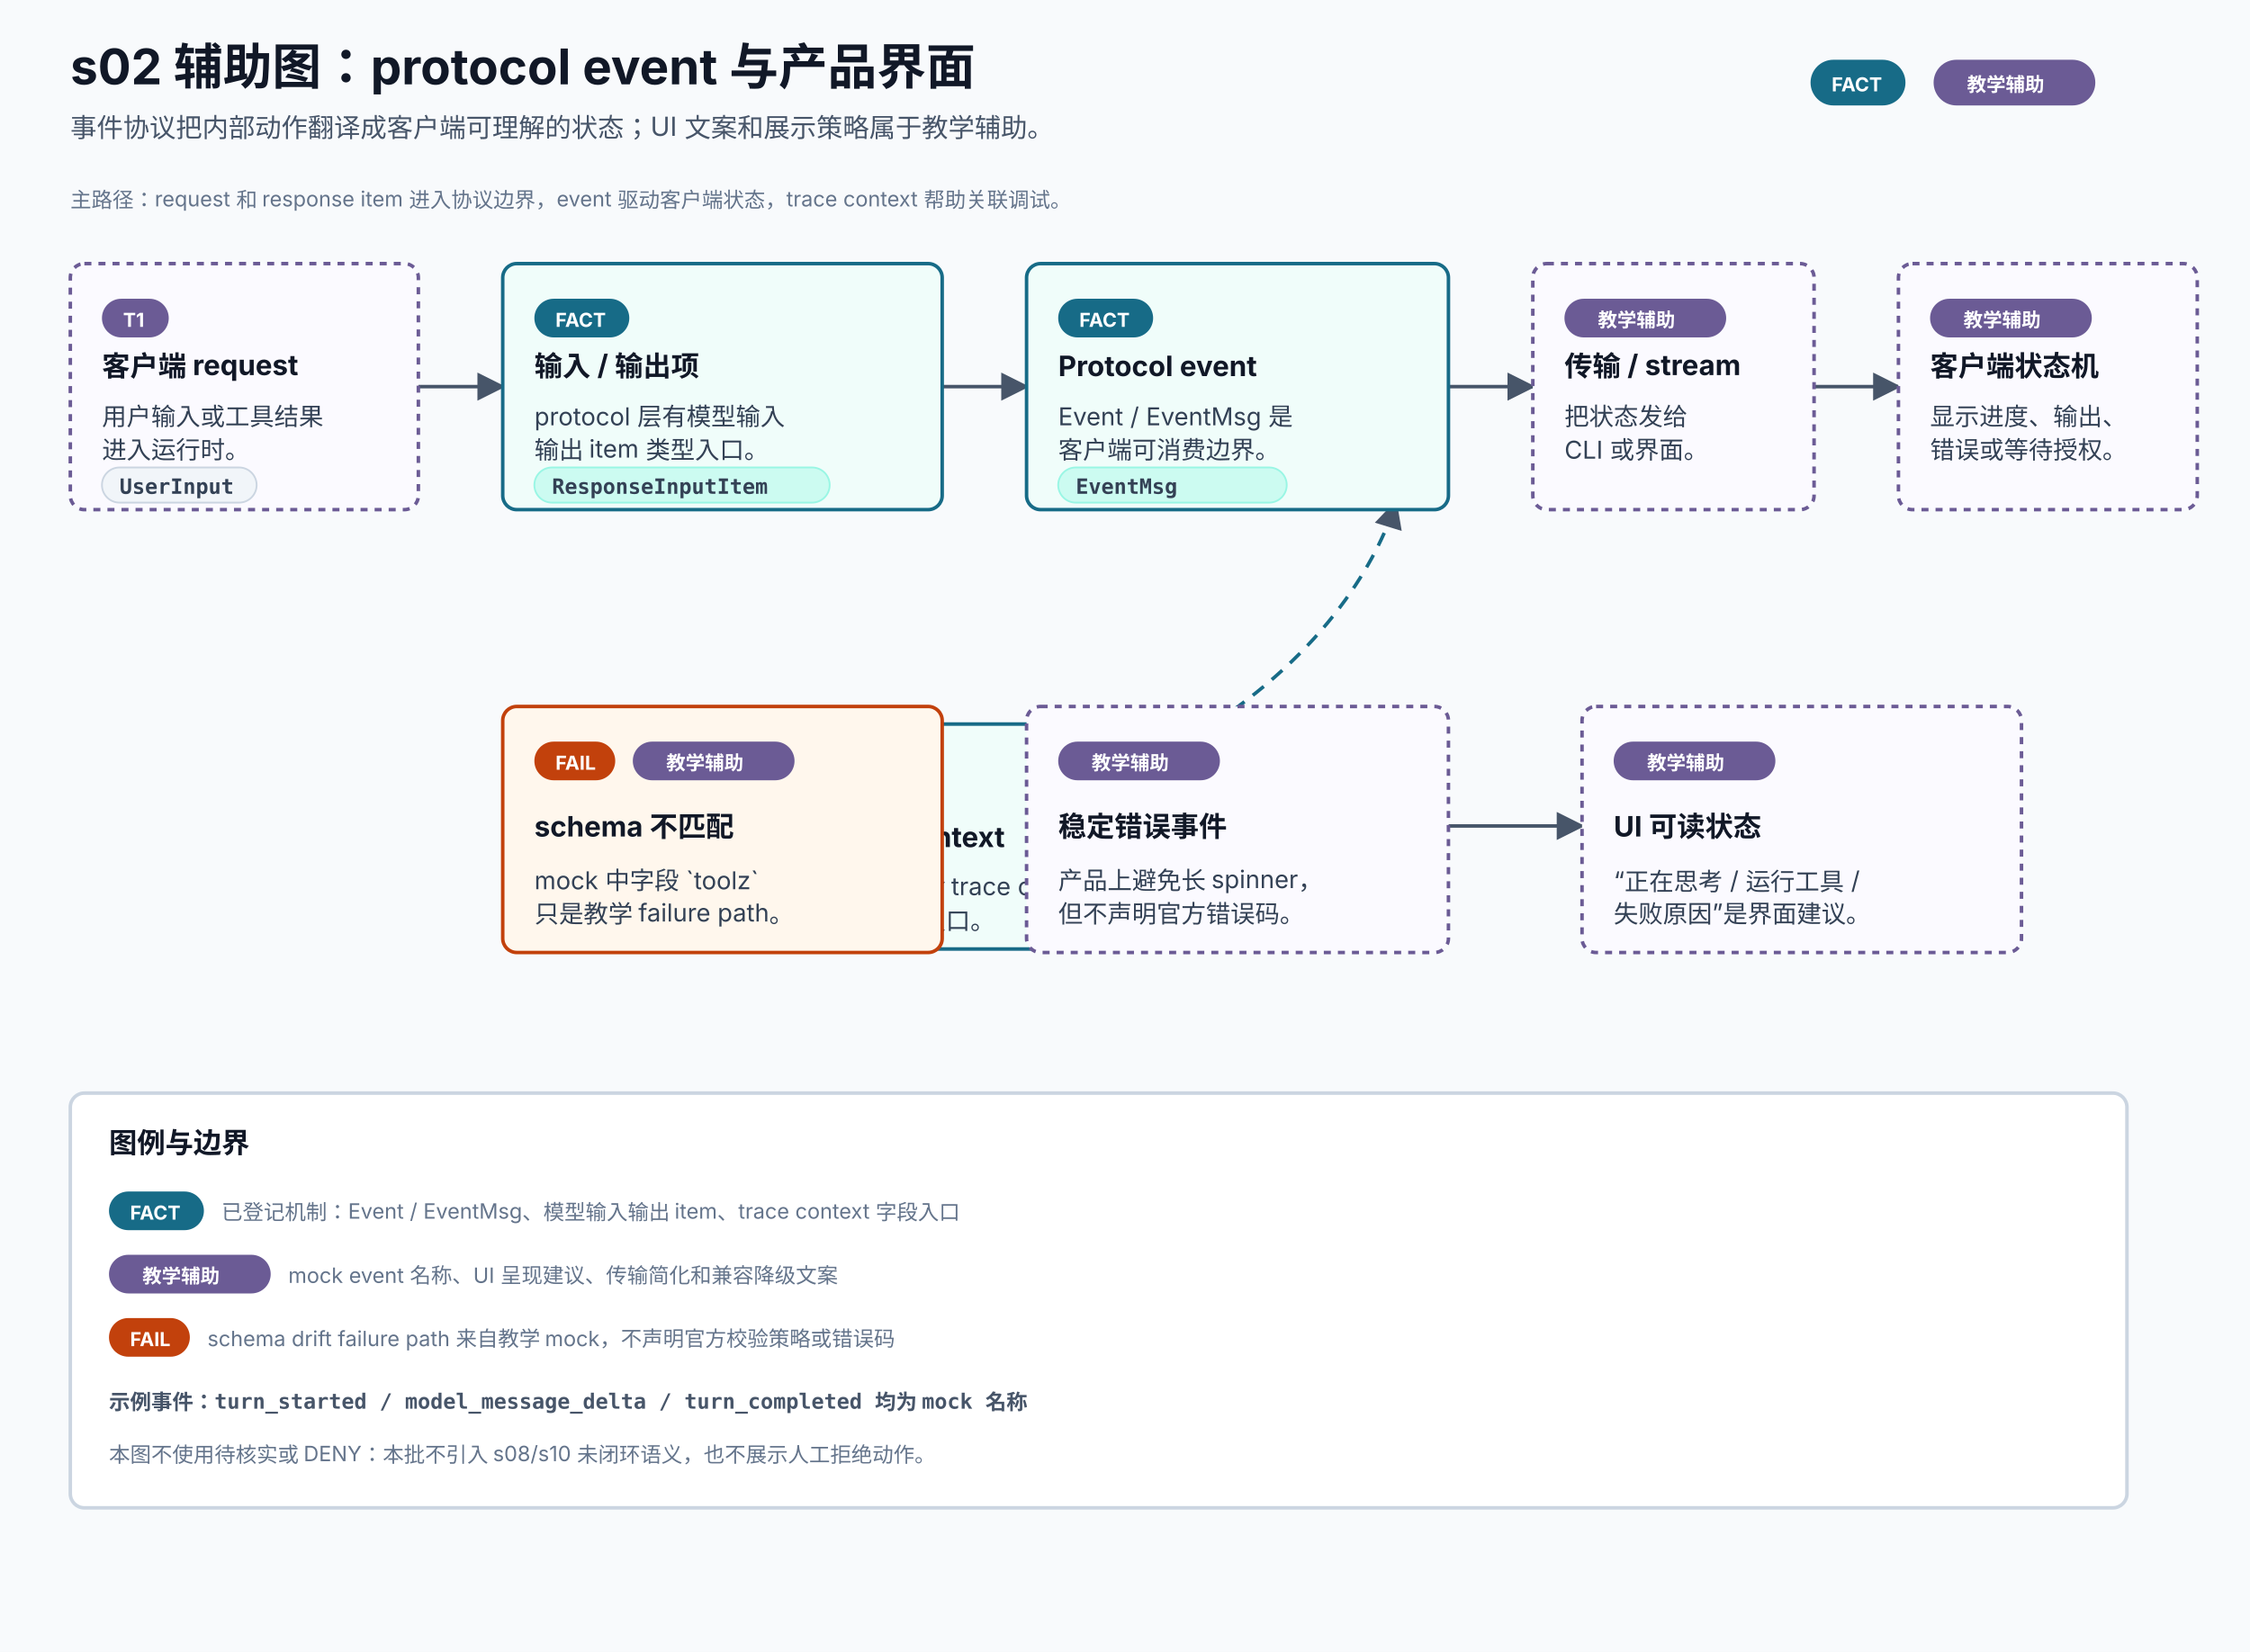
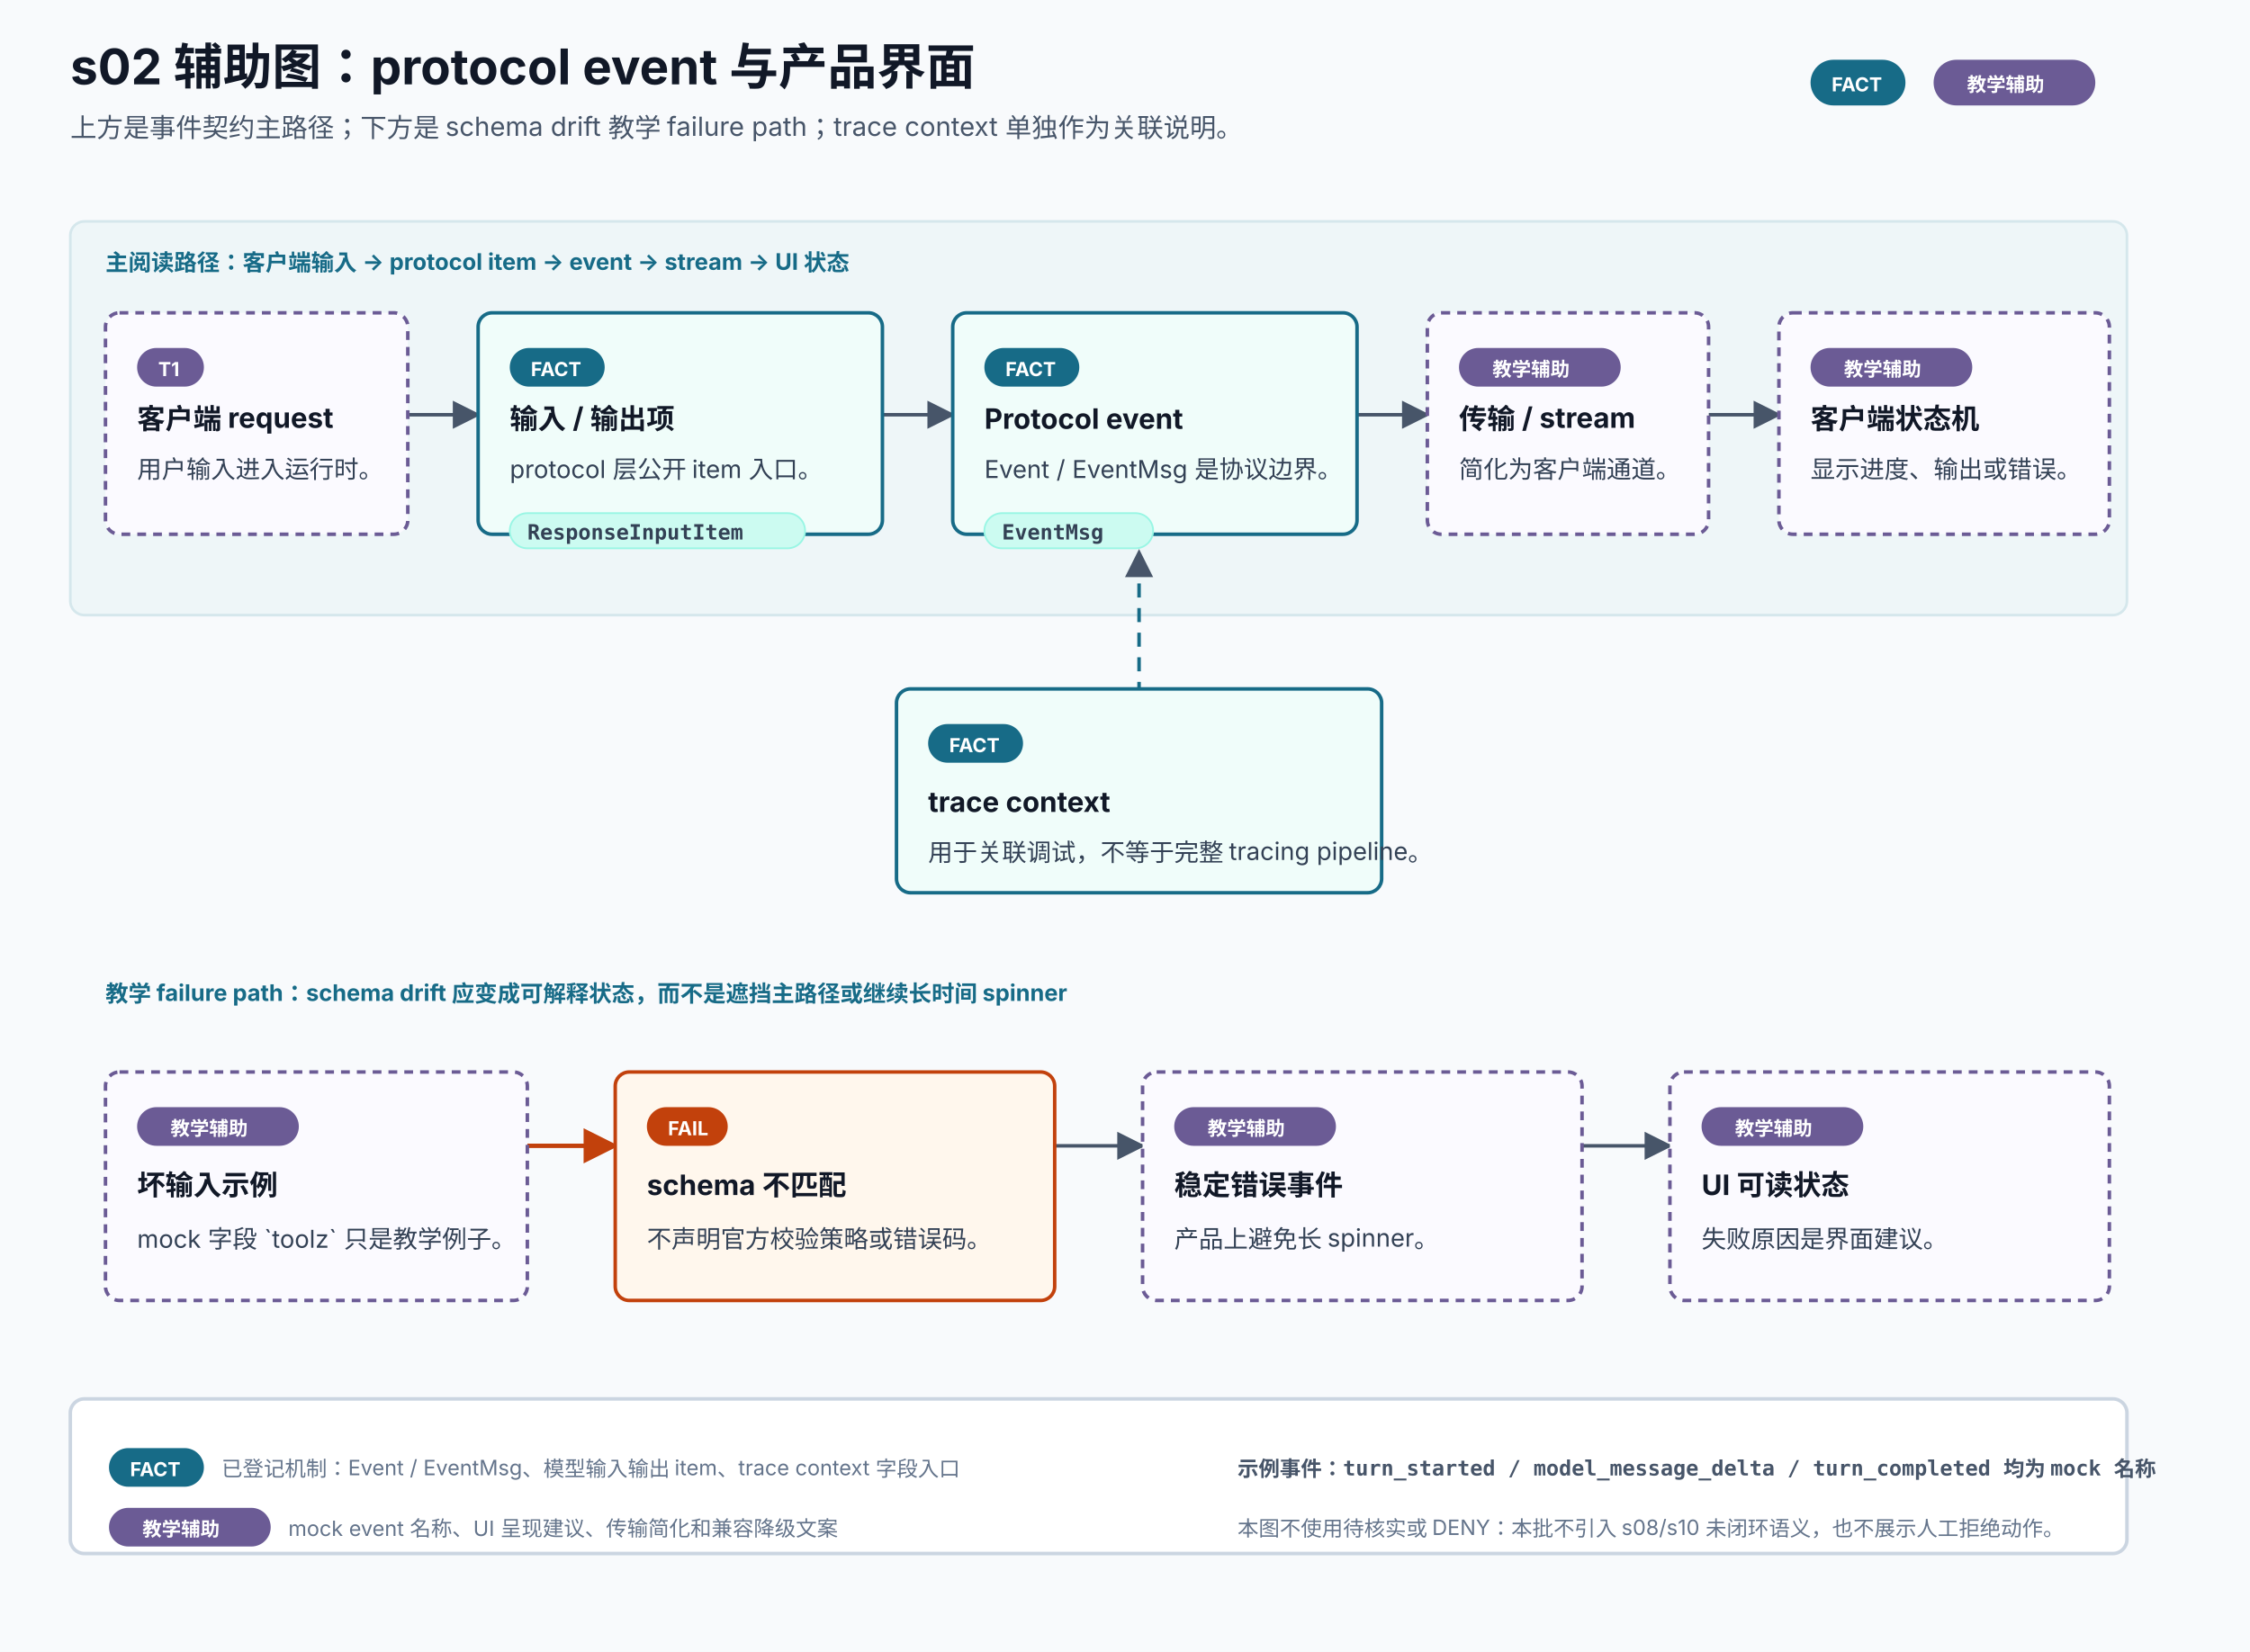
<svg xmlns="http://www.w3.org/2000/svg" width="1280" height="940" viewBox="0 0 1280 940" role="img" aria-labelledby="title desc">
  <defs>
    <marker id="arrow" viewBox="0 0 10 10" refX="9" refY="5" markerWidth="8" markerHeight="8" orient="auto-start-reverse">
      <path d="M 0 0 L 10 5 L 0 10 z" fill="#475569" />
    </marker>
    <marker id="arrow-red" viewBox="0 0 10 10" refX="9" refY="5" markerWidth="8" markerHeight="8" orient="auto-start-reverse">
      <path d="M 0 0 L 10 5 L 0 10 z" fill="#C2410C" />
    </marker>
    <style>
      .canvas { fill: #F8FAFC; }
+       .band { fill: #EEF6F8; stroke: #D5E7EC; stroke-width: 1.5; }
      .title { font: 700 28px -apple-system, BlinkMacSystemFont, "Segoe UI", sans-serif; fill: #111827; }
      .subtitle { font: 400 15px -apple-system, BlinkMacSystemFont, "Segoe UI", sans-serif; fill: #475569; }
+       .section { font: 700 13px -apple-system, BlinkMacSystemFont, "Segoe UI", sans-serif; fill: #176B87; }
      .card { rx: 8; ry: 8; stroke-width: 2; }
      .fact { fill: #F0FDFA; stroke: #176B87; }
-       .teaching { fill: #FBFAFF; stroke: #6B5B95; stroke-dasharray: 4 4; }
+       .teaching { fill: #FBFAFF; stroke: #6B5B95; stroke-dasharray: 5 4; }
      .fail { fill: #FFF7ED; stroke: #C2410C; }
      .neutral { fill: #FFFFFF; stroke: #CBD5E1; }
      .card-title { font: 700 16px -apple-system, BlinkMacSystemFont, "Segoe UI", sans-serif; fill: #111827; }
      .card-body { font: 400 14px -apple-system, BlinkMacSystemFont, "Segoe UI", sans-serif; fill: #334155; }
      .tiny { font: 400 12px -apple-system, BlinkMacSystemFont, "Segoe UI", sans-serif; fill: #64748B; }
      .badge-text { font: 700 11px -apple-system, BlinkMacSystemFont, "Segoe UI", sans-serif; fill: #FFFFFF; letter-spacing: 0; }
      .chip-text { font: 600 12px ui-monospace, SFMono-Regular, Menlo, Consolas, monospace; fill: #334155; }
      .mono { font: 600 12px ui-monospace, SFMono-Regular, Menlo, Consolas, monospace; fill: #475569; }
      .line { fill: none; stroke: #475569; stroke-width: 2; marker-end: url(#arrow); }
      .line-red { fill: none; stroke: #C2410C; stroke-width: 2.5; marker-end: url(#arrow-red); }
      .trace-line { fill: none; stroke: #176B87; stroke-width: 2; stroke-dasharray: 8 6; marker-end: url(#arrow); }
    </style>
  </defs>
  <rect class="canvas" width="1280" height="940" />
  <text class="title" x="40" y="48">s02 辅助图：protocol event 与产品界面</text>
-   <text class="subtitle" x="40" y="78">事件协议把内部动作翻译成客户端可理解的状态；UI 文案和展示策略属于教学辅助。</text>
+   <text class="subtitle" x="40" y="78">上方是事件契约主路径；下方是 schema drift 教学 failure path；trace context 单独作为关联说明。</text>
  <rect x="1030" y="34" width="54" height="26" rx="13" fill="#176B87" />
  <text class="badge-text" x="1042" y="52">FACT</text>
  <rect x="1100" y="34" width="92" height="26" rx="13" fill="#6B5B95" />
  <text class="badge-text" x="1119" y="52">教学辅助</text>
-   <text class="tiny" x="40" y="118">主路径：request 和 response item 进入协议边界，event 驱动客户端状态，trace context 帮助关联调试。</text>
-   <path class="line" d="M 238 220 L 286 220" />
-   <path class="line" d="M 536 220 L 584 220" />
-   <path class="line" d="M 824 220 L 872 220" />
-   <path class="line" d="M 1032 220 L 1080 220" />
-   <path class="trace-line" d="M 690 412 C 760 366 786 312 794 286" />
-   <path class="line-red" d="M 536 470 L 584 470" />
-   <path class="line" d="M 824 470 L 900 470" />
+   <rect class="band" x="40" y="126" width="1170" height="224" rx="8" />
+   <text class="section" x="60" y="154">主阅读路径：客户端输入 -&gt; protocol item -&gt; event -&gt; stream -&gt; UI 状态</text>
+   <path class="line" d="M 232 236 L 272 236" />
+   <path class="line" d="M 502 236 L 542 236" />
+   <path class="line" d="M 772 236 L 812 236" />
+   <path class="line" d="M 972 236 L 1012 236" />
  <g>
-     <rect class="card teaching" x="40" y="150" width="198" height="140" />
-     <rect x="58" y="170" width="38" height="22" rx="11" fill="#6B5B95" />
-     <text class="badge-text" x="70" y="186">T1</text>
-     <text class="card-title" x="58" y="214">客户端 request</text>
-     <text class="card-body" x="58" y="242">
-       <tspan x="58" dy="0">用户输入或工具结果</tspan>
-       <tspan x="58" dy="19">进入运行时。</tspan>
-     </text>
-     <rect x="58" y="266" width="88" height="20" rx="10" fill="#F1F5F9" stroke="#CBD5E1" />
-     <text class="chip-text" x="68" y="281">UserInput</text>
+     <rect class="card teaching" x="60" y="178" width="172" height="126" />
+     <rect x="78" y="198" width="38" height="22" rx="11" fill="#6B5B95" />
+     <text class="badge-text" x="90" y="214">T1</text>
+     <text class="card-title" x="78" y="244">客户端 request</text>
+     <text class="card-body" x="78" y="272">用户输入进入运行时。</text>
  </g>
  <g>
-     <rect class="card fact" x="286" y="150" width="250" height="140" />
-     <rect x="304" y="170" width="54" height="22" rx="11" fill="#176B87" />
-     <text class="badge-text" x="316" y="186">FACT</text>
-     <text class="card-title" x="304" y="214">输入 / 输出项</text>
-     <text class="card-body" x="304" y="242">
-       <tspan x="304" dy="0">protocol 层有模型输入</tspan>
-       <tspan x="304" dy="19">输出 item 类型入口。</tspan>
-     </text>
-     <rect x="304" y="266" width="168" height="20" rx="10" fill="#CCFBF1" stroke="#99F6E4" />
-     <text class="chip-text" x="314" y="281">ResponseInputItem</text>
+     <rect class="card fact" x="272" y="178" width="230" height="126" />
+     <rect x="290" y="198" width="54" height="22" rx="11" fill="#176B87" />
+     <text class="badge-text" x="302" y="214">FACT</text>
+     <text class="card-title" x="290" y="244">输入 / 输出项</text>
+     <text class="card-body" x="290" y="272">protocol 层公开 item 入口。</text>
+     <rect x="290" y="292" width="168" height="20" rx="10" fill="#CCFBF1" stroke="#99F6E4" />
+     <text class="chip-text" x="300" y="307">ResponseInputItem</text>
  </g>
  <g>
-     <rect class="card fact" x="584" y="150" width="240" height="140" />
-     <rect x="602" y="170" width="54" height="22" rx="11" fill="#176B87" />
-     <text class="badge-text" x="614" y="186">FACT</text>
-     <text class="card-title" x="602" y="214">Protocol event</text>
-     <text class="card-body" x="602" y="242">
-       <tspan x="602" dy="0">Event / EventMsg 是</tspan>
-       <tspan x="602" dy="19">客户端可消费边界。</tspan>
-     </text>
-     <rect x="602" y="266" width="130" height="20" rx="10" fill="#CCFBF1" stroke="#99F6E4" />
-     <text class="chip-text" x="612" y="281">EventMsg</text>
+     <rect class="card fact" x="542" y="178" width="230" height="126" />
+     <rect x="560" y="198" width="54" height="22" rx="11" fill="#176B87" />
+     <text class="badge-text" x="572" y="214">FACT</text>
+     <text class="card-title" x="560" y="244">Protocol event</text>
+     <text class="card-body" x="560" y="272">Event / EventMsg 是协议边界。</text>
+     <rect x="560" y="292" width="96" height="20" rx="10" fill="#CCFBF1" stroke="#99F6E4" />
+     <text class="chip-text" x="570" y="307">EventMsg</text>
  </g>
  <g>
-     <rect class="card teaching" x="872" y="150" width="160" height="140" />
-     <rect x="890" y="170" width="92" height="22" rx="11" fill="#6B5B95" />
-     <text class="badge-text" x="909" y="186">教学辅助</text>
-     <text class="card-title" x="890" y="214">传输 / stream</text>
-     <text class="card-body" x="890" y="242">
-       <tspan x="890" dy="0">把状态发给</tspan>
-       <tspan x="890" dy="19">CLI 或界面。</tspan>
-     </text>
+     <rect class="card teaching" x="812" y="178" width="160" height="126" />
+     <rect x="830" y="198" width="92" height="22" rx="11" fill="#6B5B95" />
+     <text class="badge-text" x="849" y="214">教学辅助</text>
+     <text class="card-title" x="830" y="244">传输 / stream</text>
+     <text class="card-body" x="830" y="272">简化为客户端通道。</text>
  </g>
  <g>
-     <rect class="card teaching" x="1080" y="150" width="170" height="140" />
-     <rect x="1098" y="170" width="92" height="22" rx="11" fill="#6B5B95" />
-     <text class="badge-text" x="1117" y="186">教学辅助</text>
-     <text class="card-title" x="1098" y="214">客户端状态机</text>
-     <text class="card-body" x="1098" y="242">
-       <tspan x="1098" dy="0">显示进度、输出、</tspan>
-       <tspan x="1098" dy="19">错误或等待授权。</tspan>
-     </text>
+     <rect class="card teaching" x="1012" y="178" width="188" height="126" />
+     <rect x="1030" y="198" width="92" height="22" rx="11" fill="#6B5B95" />
+     <text class="badge-text" x="1049" y="214">教学辅助</text>
+     <text class="card-title" x="1030" y="244">客户端状态机</text>
+     <text class="card-body" x="1030" y="272">显示进度、输出或错误。</text>
+   </g>
+   <path class="trace-line" d="M 648 452 L 648 314" />
+   <g>
+     <rect class="card fact" x="510" y="392" width="276" height="116" />
+     <rect x="528" y="412" width="54" height="22" rx="11" fill="#176B87" />
+     <text class="badge-text" x="540" y="428">FACT</text>
+     <text class="card-title" x="528" y="462">trace context</text>
+     <text class="card-body" x="528" y="490">用于关联调试，不等于完整 tracing pipeline。</text>
+   </g>
+   <text class="section" x="60" y="570">教学 failure path：schema drift 应变成可解释状态，而不是遮挡主路径或继续长时间 spinner</text>
+   <path class="line-red" d="M 300 652 L 350 652" />
+   <path class="line" d="M 600 652 L 650 652" />
+   <path class="line" d="M 900 652 L 950 652" />
+   <g>
+     <rect class="card teaching" x="60" y="610" width="240" height="130" />
+     <rect x="78" y="630" width="92" height="22" rx="11" fill="#6B5B95" />
+     <text class="badge-text" x="97" y="646">教学辅助</text>
+     <text class="card-title" x="78" y="680">坏输入示例</text>
+     <text class="card-body" x="78" y="710">mock 字段 `toolz` 只是教学例子。</text>
  </g>
  <g>
-     <rect class="card fact" x="450" y="412" width="240" height="128" />
-     <rect x="468" y="432" width="54" height="22" rx="11" fill="#176B87" />
-     <text class="badge-text" x="480" y="448">FACT</text>
-     <text class="card-title" x="468" y="482">trace context</text>
-     <text class="card-body" x="468" y="510">
-       <tspan x="468" dy="0">协议层包含 trace context</tspan>
-       <tspan x="468" dy="19">相关字段入口。</tspan>
-     </text>
+     <rect class="card fail" x="350" y="610" width="250" height="130" />
+     <rect x="368" y="630" width="46" height="22" rx="11" fill="#C2410C" />
+     <text class="badge-text" x="380" y="646">FAIL</text>
+     <text class="card-title" x="368" y="680">schema 不匹配</text>
+     <text class="card-body" x="368" y="710">不声明官方校验策略或错误码。</text>
  </g>
  <g>
-     <rect class="card fail" x="286" y="402" width="250" height="140" />
-     <rect x="304" y="422" width="46" height="22" rx="11" fill="#C2410C" />
-     <text class="badge-text" x="316" y="438">FAIL</text>
-     <rect x="360" y="422" width="92" height="22" rx="11" fill="#6B5B95" />
-     <text class="badge-text" x="379" y="438">教学辅助</text>
-     <text class="card-title" x="304" y="476">schema 不匹配</text>
-     <text class="card-body" x="304" y="506">
-       <tspan x="304" dy="0">mock 中字段 `toolz`</tspan>
-       <tspan x="304" dy="19">只是教学 failure path。</tspan>
-     </text>
+     <rect class="card teaching" x="650" y="610" width="250" height="130" />
+     <rect x="668" y="630" width="92" height="22" rx="11" fill="#6B5B95" />
+     <text class="badge-text" x="687" y="646">教学辅助</text>
+     <text class="card-title" x="668" y="680">稳定错误事件</text>
+     <text class="card-body" x="668" y="710">产品上避免长 spinner。</text>
  </g>
  <g>
-     <rect class="card teaching" x="584" y="402" width="240" height="140" />
-     <rect x="602" y="422" width="92" height="22" rx="11" fill="#6B5B95" />
-     <text class="badge-text" x="621" y="438">教学辅助</text>
-     <text class="card-title" x="602" y="476">稳定错误事件</text>
-     <text class="card-body" x="602" y="506">
-       <tspan x="602" dy="0">产品上避免长 spinner，</tspan>
-       <tspan x="602" dy="19">但不声明官方错误码。</tspan>
-     </text>
+     <rect class="card teaching" x="950" y="610" width="250" height="130" />
+     <rect x="968" y="630" width="92" height="22" rx="11" fill="#6B5B95" />
+     <text class="badge-text" x="987" y="646">教学辅助</text>
+     <text class="card-title" x="968" y="680">UI 可读状态</text>
+     <text class="card-body" x="968" y="710">失败原因是界面建议。</text>
  </g>
  <g>
-     <rect class="card teaching" x="900" y="402" width="250" height="140" />
-     <rect x="918" y="422" width="92" height="22" rx="11" fill="#6B5B95" />
-     <text class="badge-text" x="937" y="438">教学辅助</text>
-     <text class="card-title" x="918" y="476">UI 可读状态</text>
-     <text class="card-body" x="918" y="506">
-       <tspan x="918" dy="0">“正在思考 / 运行工具 /</tspan>
-       <tspan x="918" dy="19">失败原因”是界面建议。</tspan>
-     </text>
-   </g>
-   <g>
-     <rect class="card neutral" x="40" y="622" width="1170" height="236" />
-     <text class="card-title" x="62" y="656">图例与边界</text>
-     <rect x="62" y="678" width="54" height="22" rx="11" fill="#176B87" />
-     <text class="badge-text" x="74" y="694">FACT</text>
-     <text class="tiny" x="126" y="694">已登记机制：Event / EventMsg、模型输入输出 item、trace context 字段入口</text>
-     <rect x="62" y="714" width="92" height="22" rx="11" fill="#6B5B95" />
-     <text class="badge-text" x="81" y="730">教学辅助</text>
-     <text class="tiny" x="164" y="730">mock event 名称、UI 呈现建议、传输简化和兼容降级文案</text>
-     <rect x="62" y="750" width="46" height="22" rx="11" fill="#C2410C" />
-     <text class="badge-text" x="74" y="766">FAIL</text>
-     <text class="tiny" x="118" y="766">schema drift failure path 来自教学 mock，不声明官方校验策略或错误码</text>
-     <text class="mono" x="62" y="802">示例事件：turn_started / model_message_delta / turn_completed 均为 mock 名称</text>
-     <text class="tiny" x="62" y="832">本图不使用待核实或 DENY：本批不引入 s08/s10 未闭环语义，也不展示人工拒绝动作。</text>
+     <rect class="card neutral" x="40" y="796" width="1170" height="88" />
+     <rect x="62" y="824" width="54" height="22" rx="11" fill="#176B87" />
+     <text class="badge-text" x="74" y="840">FACT</text>
+     <text class="tiny" x="126" y="840">已登记机制：Event / EventMsg、模型输入输出 item、trace context 字段入口</text>
+     <rect x="62" y="858" width="92" height="22" rx="11" fill="#6B5B95" />
+     <text class="badge-text" x="81" y="874">教学辅助</text>
+     <text class="tiny" x="164" y="874">mock event 名称、UI 呈现建议、传输简化和兼容降级文案</text>
+     <text class="mono" x="704" y="840">示例事件：turn_started / model_message_delta / turn_completed 均为 mock 名称</text>
+     <text class="tiny" x="704" y="874">本图不使用待核实或 DENY：本批不引入 s08/s10 未闭环语义，也不展示人工拒绝动作。</text>
  </g>
</svg>
